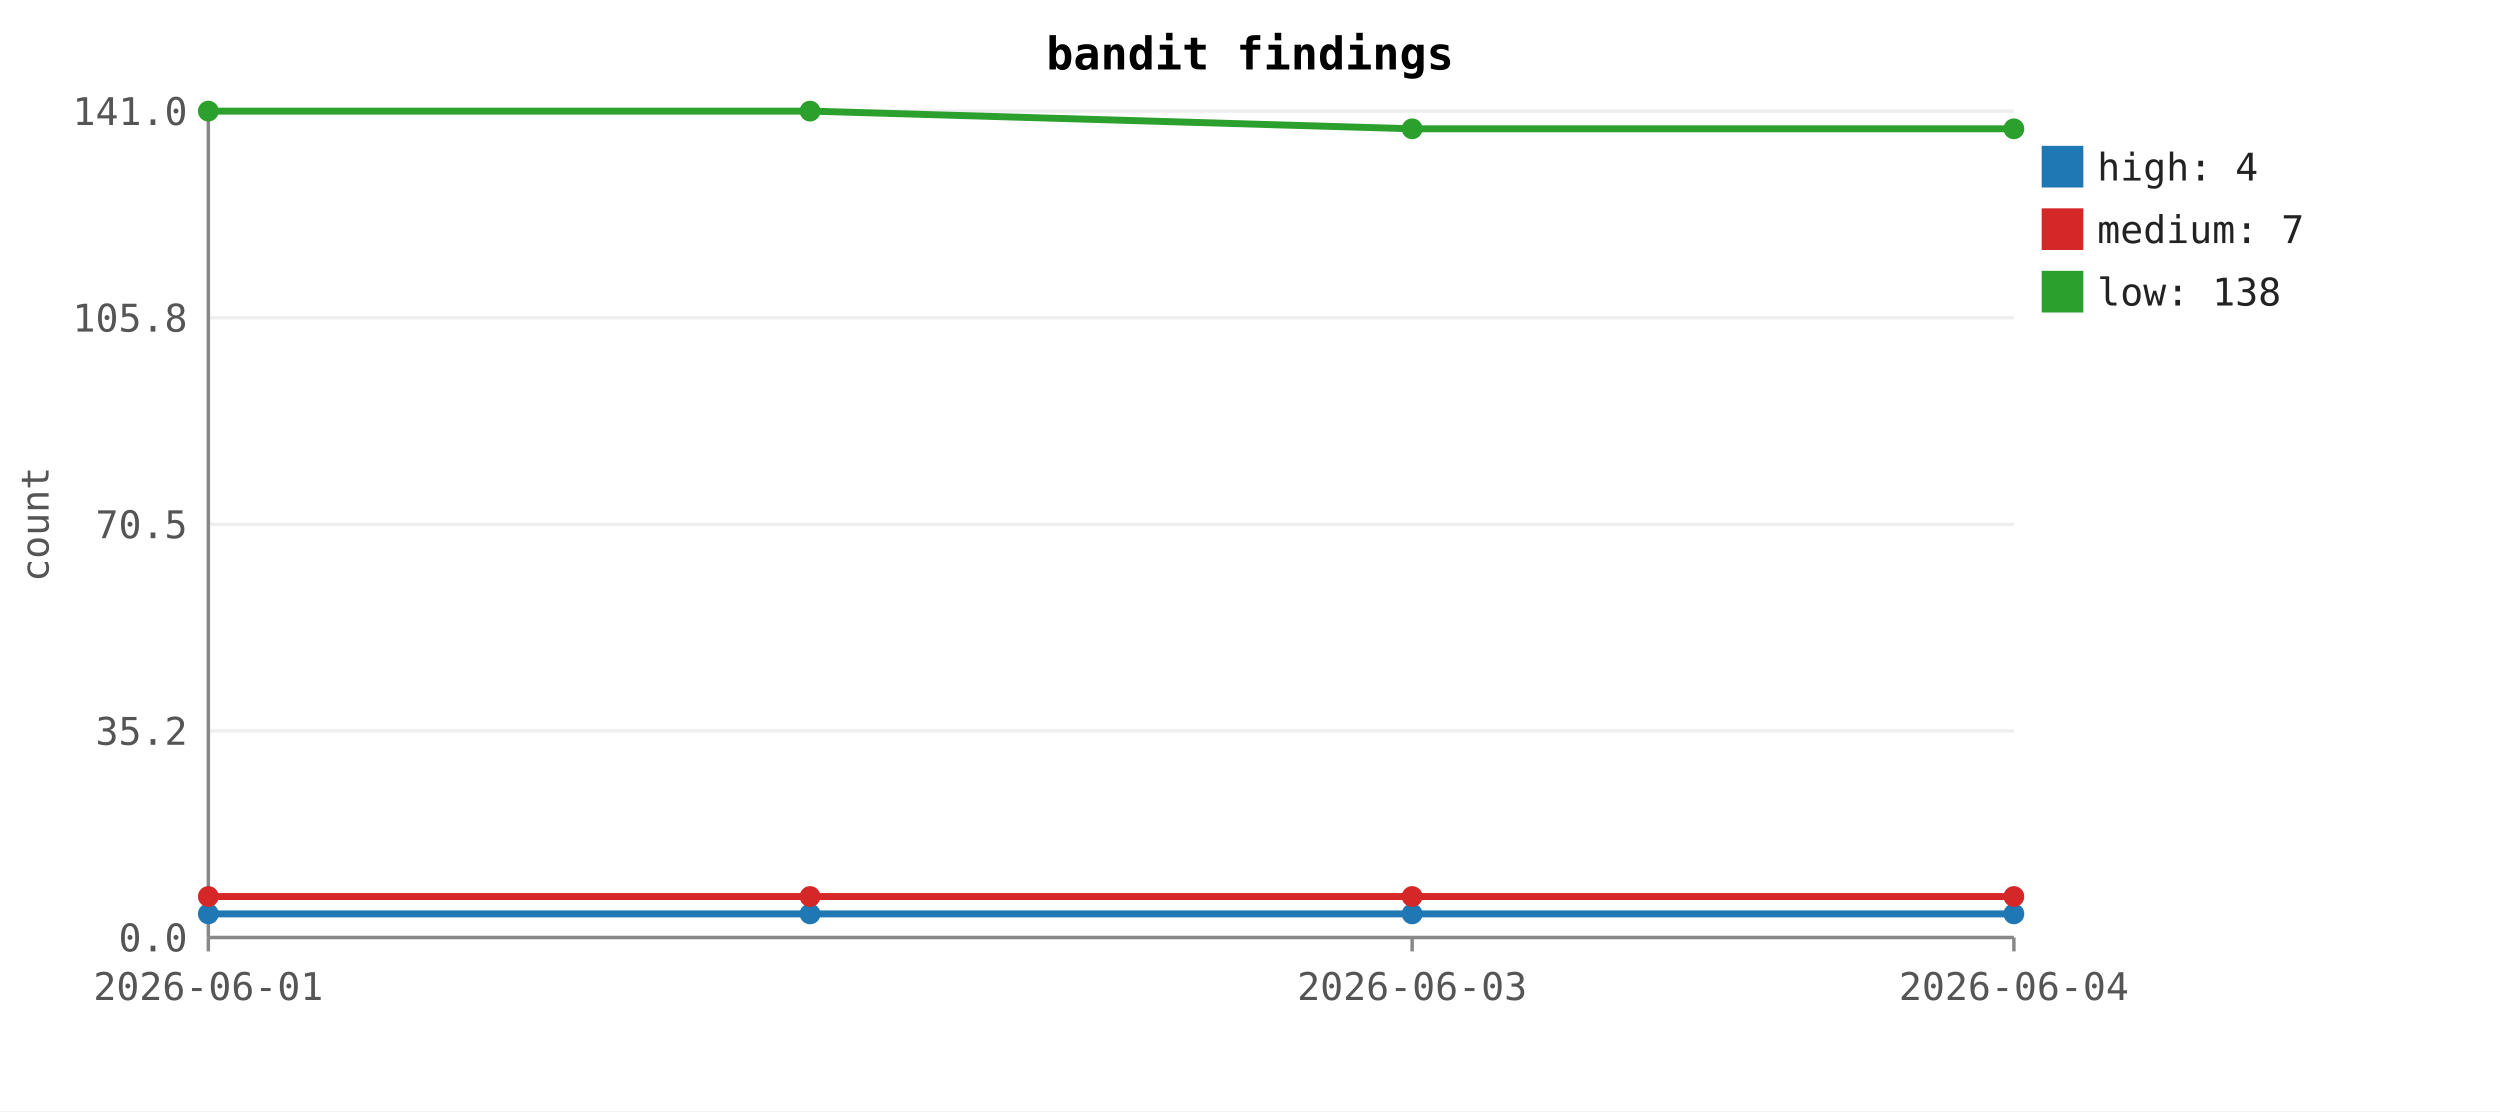
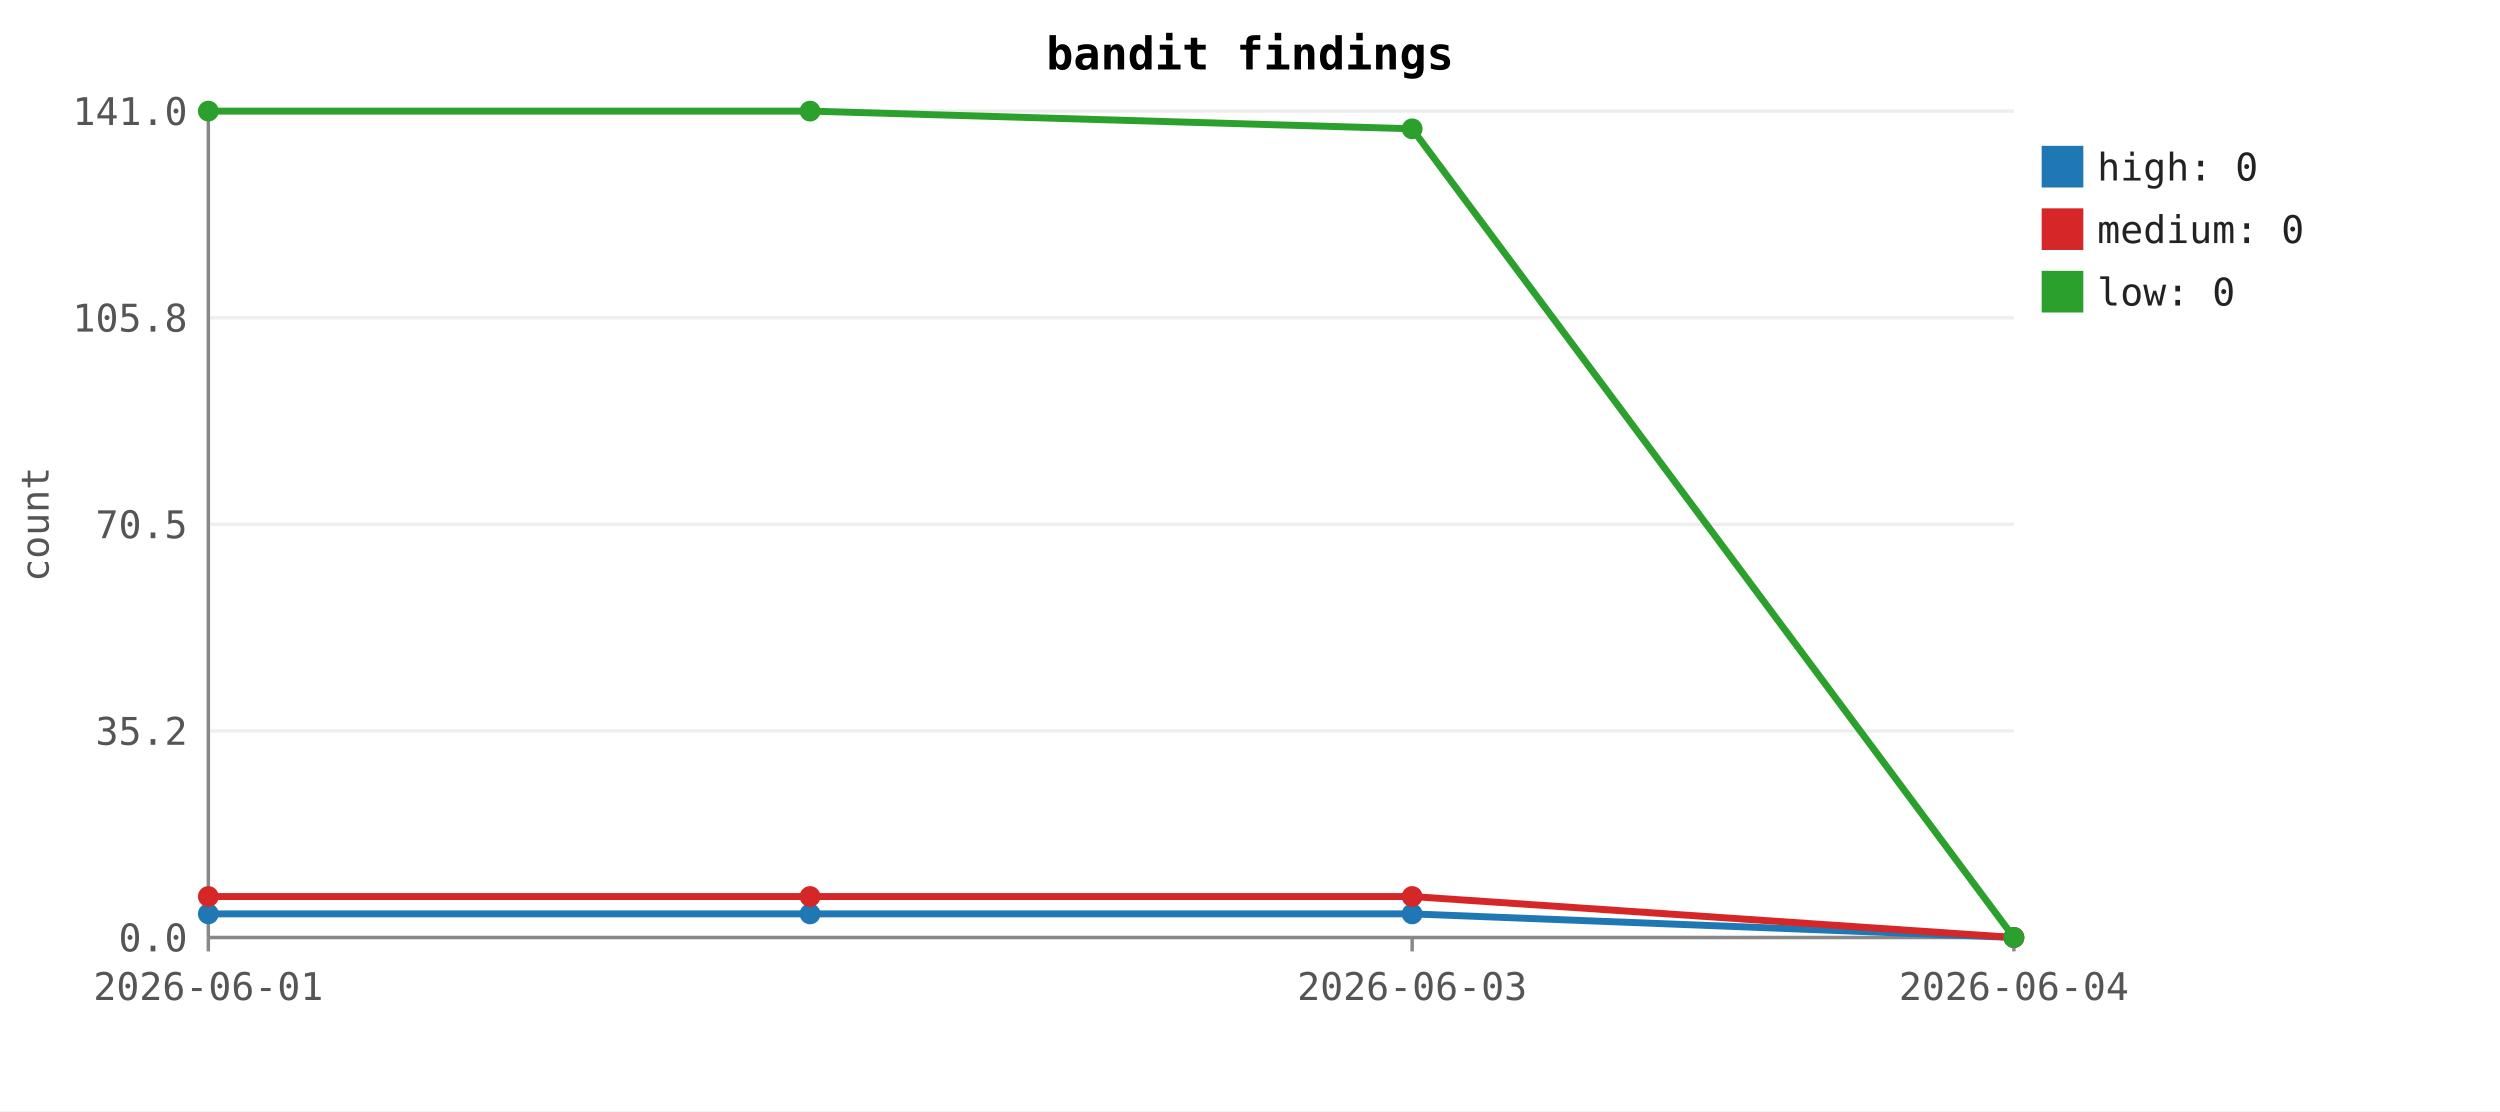
<svg xmlns="http://www.w3.org/2000/svg" viewBox="0 0 720 320" font-family="monospace" font-size="11">
  <rect width="100%" height="100%" fill="white" />
  <text x="360" y="20" text-anchor="middle" font-weight="bold" font-size="13">bandit findings</text>
  <line x1="60" y1="270.0" x2="580" y2="270.0" stroke="#eee" />
  <text x="54" y="274.0" text-anchor="end" fill="#555">0.0</text>
  <line x1="60" y1="210.5" x2="580" y2="210.5" stroke="#eee" />
  <text x="54" y="214.5" text-anchor="end" fill="#555">35.2</text>
  <line x1="60" y1="151.0" x2="580" y2="151.0" stroke="#eee" />
  <text x="54" y="155.0" text-anchor="end" fill="#555">70.5</text>
  <line x1="60" y1="91.5" x2="580" y2="91.5" stroke="#eee" />
  <text x="54" y="95.5" text-anchor="end" fill="#555">105.8</text>
  <line x1="60" y1="32.0" x2="580" y2="32.0" stroke="#eee" />
  <text x="54" y="36.0" text-anchor="end" fill="#555">141.0</text>
  <line x1="60" y1="32" x2="60" y2="270" stroke="#888" />
  <line x1="60" y1="270" x2="580" y2="270" stroke="#888" />
  <line x1="60.0" y1="270" x2="60.0" y2="274" stroke="#888" />
  <text x="60.0" y="288" text-anchor="middle" fill="#555">2026-06-01</text>
  <line x1="406.7" y1="270" x2="406.7" y2="274" stroke="#888" />
  <text x="406.7" y="288" text-anchor="middle" fill="#555">2026-06-03</text>
  <line x1="580.0" y1="270" x2="580.0" y2="274" stroke="#888" />
  <text x="580.0" y="288" text-anchor="middle" fill="#555">2026-06-04</text>
  <text x="14" y="151" text-anchor="middle" transform="rotate(-90 14 151)" fill="#555">count</text>
-   <path d="M60.0,263.2 L233.3,263.2 L406.7,263.2 L580.0,263.2" fill="none" stroke="#1f77b4" stroke-width="2" />
+   <path d="M60.0,263.2 L233.3,263.2 L406.7,263.2 L580.0,270.0" fill="none" stroke="#1f77b4" stroke-width="2" />
  <circle cx="60.0" cy="263.2" r="3" fill="#1f77b4" />
  <circle cx="233.3" cy="263.2" r="3" fill="#1f77b4" />
  <circle cx="406.7" cy="263.2" r="3" fill="#1f77b4" />
-   <circle cx="580.0" cy="263.2" r="3" fill="#1f77b4" />
+   <circle cx="580.0" cy="270.0" r="3" fill="#1f77b4" />
  <rect x="588" y="42" width="12" height="12" fill="#1f77b4" />
-   <text x="604" y="52" fill="#222">high: 4</text>
-   <path d="M60.0,258.2 L233.3,258.2 L406.7,258.2 L580.0,258.2" fill="none" stroke="#d62728" stroke-width="2" />
+   <text x="604" y="52" fill="#222">high: 0</text>
+   <path d="M60.0,258.2 L233.3,258.2 L406.7,258.2 L580.0,270.0" fill="none" stroke="#d62728" stroke-width="2" />
  <circle cx="60.0" cy="258.2" r="3" fill="#d62728" />
  <circle cx="233.3" cy="258.2" r="3" fill="#d62728" />
  <circle cx="406.7" cy="258.2" r="3" fill="#d62728" />
-   <circle cx="580.0" cy="258.2" r="3" fill="#d62728" />
+   <circle cx="580.0" cy="270.0" r="3" fill="#d62728" />
  <rect x="588" y="60" width="12" height="12" fill="#d62728" />
-   <text x="604" y="70" fill="#222">medium: 7</text>
-   <path d="M60.0,32.0 L233.3,32.0 L406.7,37.1 L580.0,37.1" fill="none" stroke="#2ca02c" stroke-width="2" />
+   <text x="604" y="70" fill="#222">medium: 0</text>
+   <path d="M60.0,32.0 L233.3,32.0 L406.7,37.1 L580.0,270.0" fill="none" stroke="#2ca02c" stroke-width="2" />
  <circle cx="60.0" cy="32.0" r="3" fill="#2ca02c" />
  <circle cx="233.3" cy="32.0" r="3" fill="#2ca02c" />
  <circle cx="406.7" cy="37.1" r="3" fill="#2ca02c" />
-   <circle cx="580.0" cy="37.1" r="3" fill="#2ca02c" />
+   <circle cx="580.0" cy="270.0" r="3" fill="#2ca02c" />
  <rect x="588" y="78" width="12" height="12" fill="#2ca02c" />
-   <text x="604" y="88" fill="#222">low: 138</text>
+   <text x="604" y="88" fill="#222">low: 0</text>
</svg>
